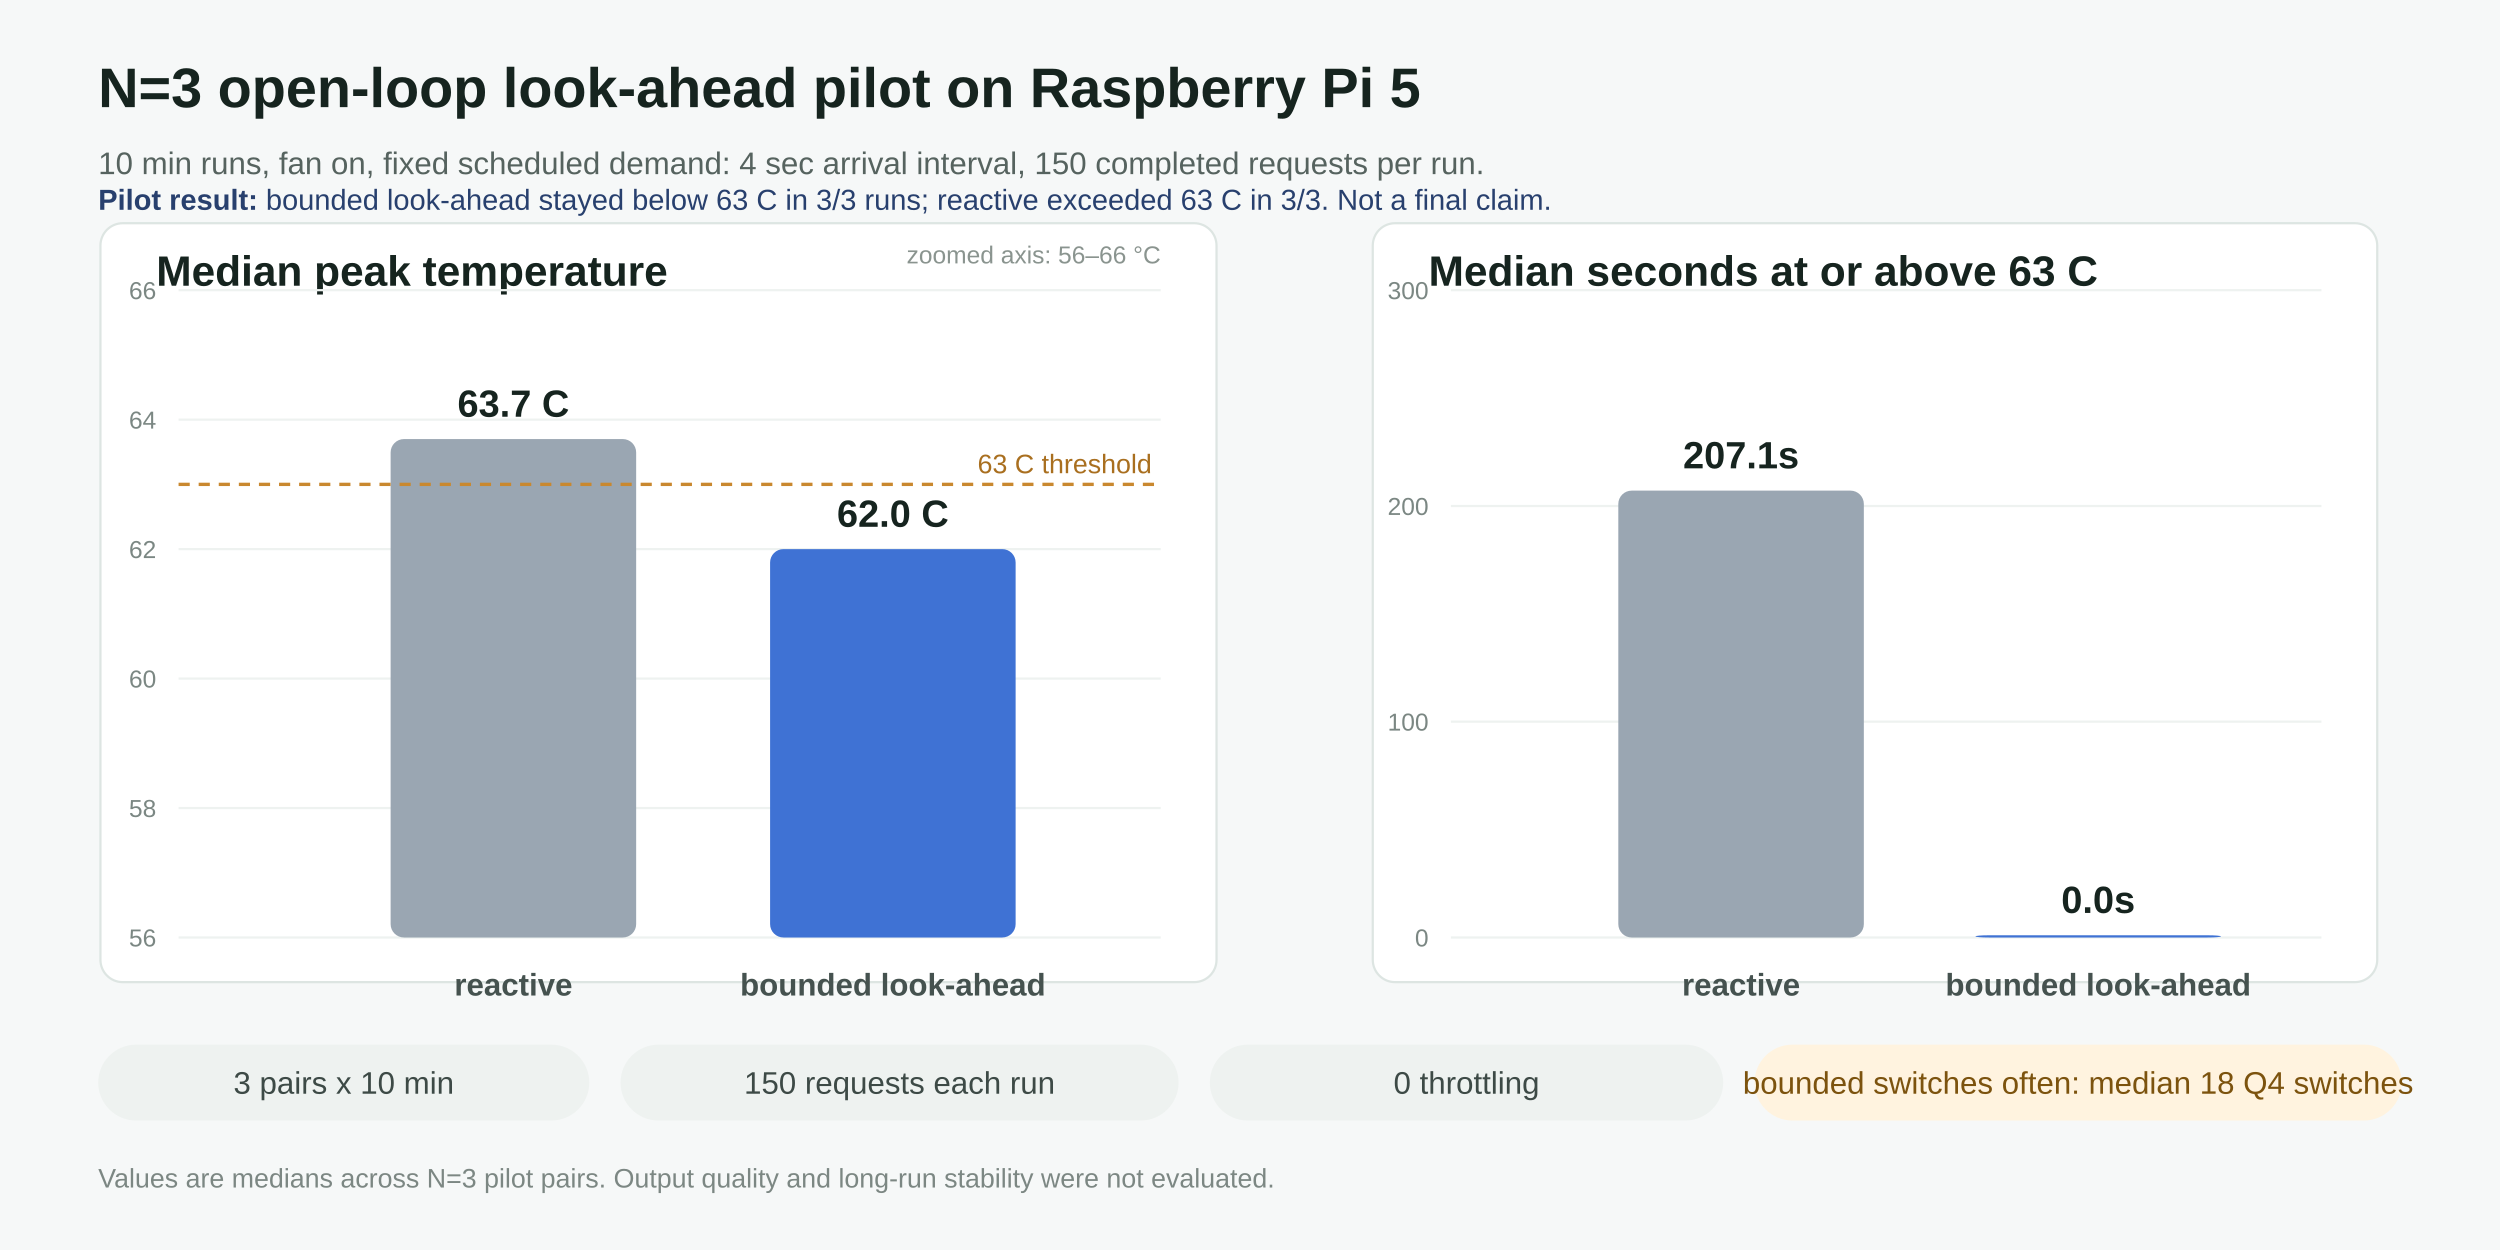
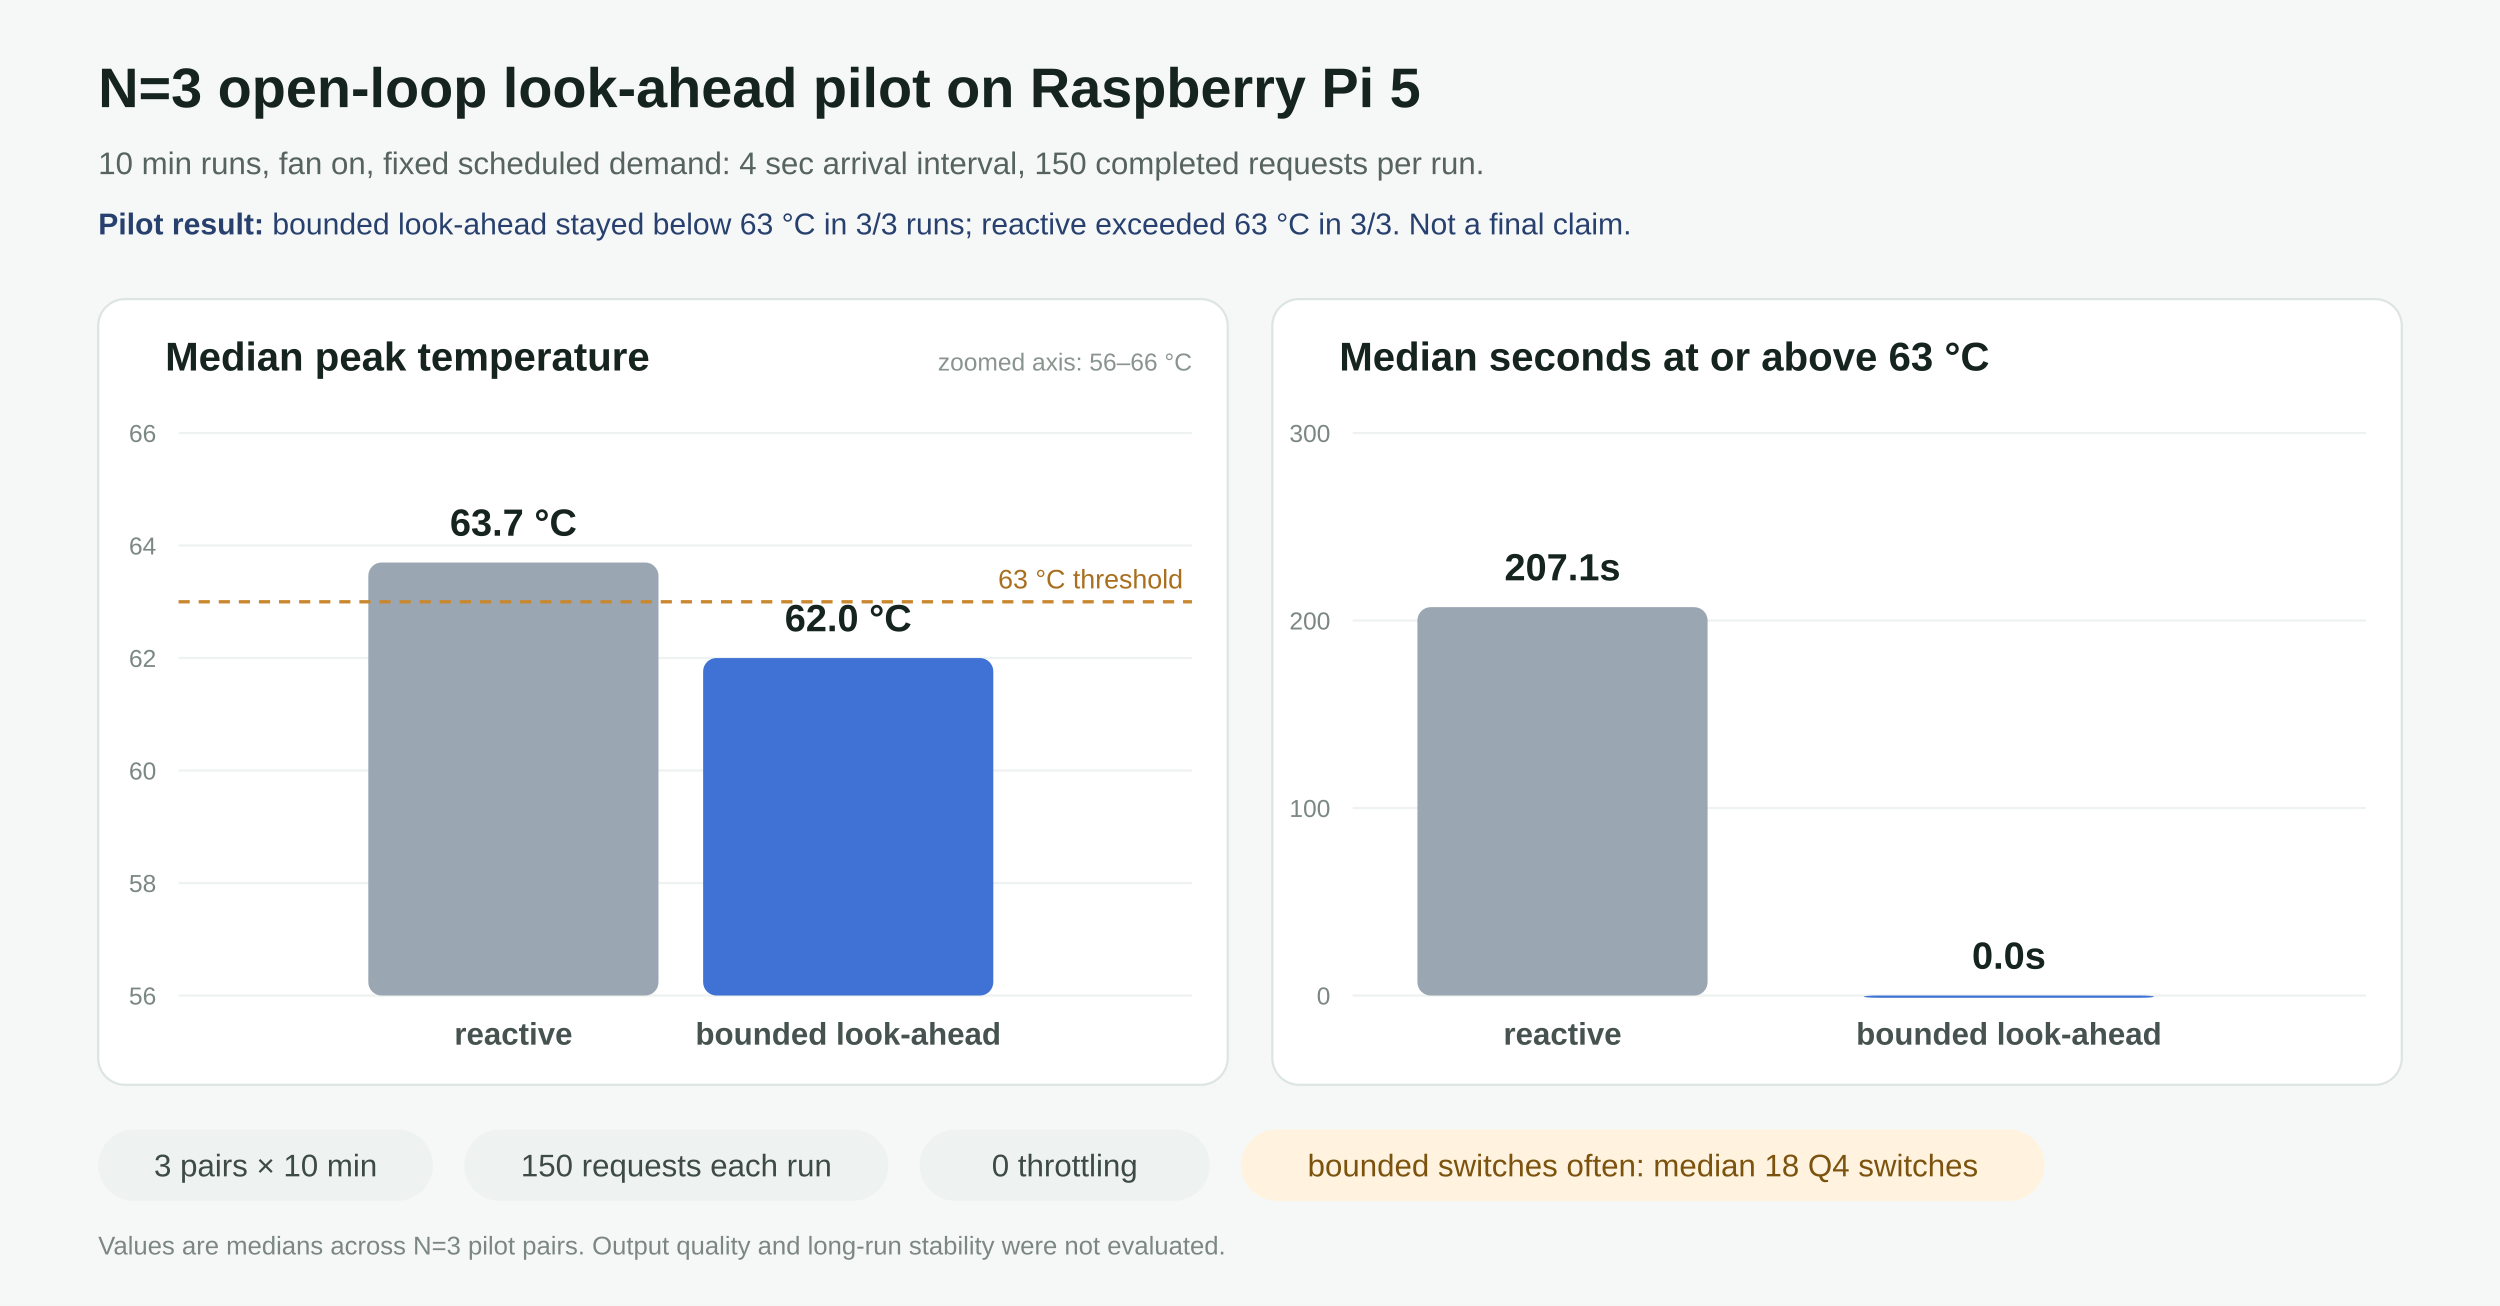
- <svg xmlns="http://www.w3.org/2000/svg" width="1120" height="560" viewBox="0 0 1120 560" font-family="Arial, Helvetica, sans-serif">
-   <rect width="1120" height="560" fill="#f6f8f8" />
+ <svg xmlns="http://www.w3.org/2000/svg" width="1120" height="585" viewBox="0 0 1120 585" font-family="Arial, Helvetica, sans-serif">
+   <rect width="1120" height="585" fill="#f6f8f8" />
  <text x="44" y="48" font-size="25" font-weight="700" fill="#16241f">N=3 open-loop look-ahead pilot on Raspberry Pi 5</text>
  <text x="44" y="78" font-size="14" fill="#56635f">10 min runs, fan on, fixed scheduled demand: 4 sec arrival interval, 150 completed requests per run.</text>
-   <text x="44" y="94" font-size="13" fill="#28406e">
-     <tspan font-weight="700">Pilot result:</tspan> bounded look-ahead stayed below 63 C in 3/3 runs; reactive exceeded 63 C in 3/3. Not a final claim.</text>
-   <rect x="45" y="100" width="500" height="340" rx="10" fill="#ffffff" stroke="#dde5e2" />
-   <rect x="615" y="100" width="450" height="340" rx="10" fill="#ffffff" stroke="#dde5e2" />
-   <text x="70" y="128" font-size="19" font-weight="700" fill="#16241f">Median peak temperature</text>
-   <text x="640" y="128" font-size="19" font-weight="700" fill="#16241f">Median seconds at or above 63 C</text>
-   <line x1="80" y1="420.0" x2="520" y2="420.0" stroke="#eef2f0" />
-   <text x="70" y="424.0" text-anchor="end" font-size="11" fill="#7b8783">56</text>
-   <line x1="80" y1="362.0" x2="520" y2="362.0" stroke="#eef2f0" />
-   <text x="70" y="366.0" text-anchor="end" font-size="11" fill="#7b8783">58</text>
-   <line x1="80" y1="304.0" x2="520" y2="304.0" stroke="#eef2f0" />
-   <text x="70" y="308.0" text-anchor="end" font-size="11" fill="#7b8783">60</text>
-   <line x1="80" y1="246.0" x2="520" y2="246.0" stroke="#eef2f0" />
-   <text x="70" y="250.0" text-anchor="end" font-size="11" fill="#7b8783">62</text>
-   <line x1="80" y1="188.0" x2="520" y2="188.0" stroke="#eef2f0" />
-   <text x="70" y="192.0" text-anchor="end" font-size="11" fill="#7b8783">64</text>
-   <line x1="80" y1="130.0" x2="520" y2="130.0" stroke="#eef2f0" />
-   <text x="70" y="134.0" text-anchor="end" font-size="11" fill="#7b8783">66</text>
-   <text x="520" y="118" text-anchor="end" font-size="11" fill="#8a948f">zoomed axis: 56–66 °C</text>
-   <rect x="175" y="196.7" width="110" height="223.3" rx="6" fill="#9aa6b2" />
-   <text x="230.0" y="186.7" text-anchor="middle" font-size="17" font-weight="700" fill="#16241f">63.7 C</text>
-   <text x="230.0" y="446" text-anchor="middle" font-size="14" font-weight="700" fill="#45524f">reactive</text>
-   <rect x="345" y="246.0" width="110" height="174.0" rx="6" fill="#3f72d4" />
-   <text x="400.0" y="236.0" text-anchor="middle" font-size="17" font-weight="700" fill="#16241f">62.0 C</text>
-   <text x="400.0" y="446" text-anchor="middle" font-size="14" font-weight="700" fill="#45524f">bounded look-ahead</text>
-   <line x1="80" y1="217.0" x2="520" y2="217.0" stroke="#c9882f" stroke-width="1.5" stroke-dasharray="5 4" />
-   <text x="516" y="212.0" text-anchor="end" font-size="12" fill="#a96f1f">63 C threshold</text>
-   <line x1="650" y1="420.0" x2="1040" y2="420.0" stroke="#eef2f0" />
-   <text x="640" y="424.0" text-anchor="end" font-size="11" fill="#7b8783">0</text>
-   <line x1="650" y1="323.3" x2="1040" y2="323.3" stroke="#eef2f0" />
-   <text x="640" y="327.3" text-anchor="end" font-size="11" fill="#7b8783">100</text>
-   <line x1="650" y1="226.7" x2="1040" y2="226.7" stroke="#eef2f0" />
-   <text x="640" y="230.7" text-anchor="end" font-size="11" fill="#7b8783">200</text>
-   <line x1="650" y1="130.0" x2="1040" y2="130.0" stroke="#eef2f0" />
-   <text x="640" y="134.0" text-anchor="end" font-size="11" fill="#7b8783">300</text>
-   <rect x="725" y="219.8" width="110" height="200.2" rx="6" fill="#9aa6b2" />
-   <text x="780.0" y="209.8" text-anchor="middle" font-size="17" font-weight="700" fill="#16241f">207.1s</text>
-   <text x="780.0" y="446" text-anchor="middle" font-size="14" font-weight="700" fill="#45524f">reactive</text>
-   <rect x="885" y="419.0" width="110" height="1.0" rx="6" fill="#3f72d4" />
-   <text x="940.0" y="409.0" text-anchor="middle" font-size="17" font-weight="700" fill="#16241f">0.0s</text>
-   <text x="940.0" y="446" text-anchor="middle" font-size="14" font-weight="700" fill="#45524f">bounded look-ahead</text>
-   <rect x="44" y="468" width="220" height="34" rx="17" fill="#eef2f0" />
-   <text x="154" y="490" text-anchor="middle" font-size="14" fill="#3d4a46">3 pairs x 10 min</text>
-   <rect x="278" y="468" width="250" height="34" rx="17" fill="#eef2f0" />
-   <text x="403" y="490" text-anchor="middle" font-size="14" fill="#3d4a46">150 requests each run</text>
-   <rect x="542" y="468" width="230" height="34" rx="17" fill="#eef2f0" />
-   <text x="657" y="490" text-anchor="middle" font-size="14" fill="#3d4a46">0 throttling</text>
-   <rect x="786" y="468" width="290" height="34" rx="17" fill="#fff3df" />
-   <text x="931" y="490" text-anchor="middle" font-size="14" fill="#7c530e">bounded switches often: median 18 Q4 switches</text>
-   <text x="44" y="532" font-size="12" fill="#7c8783">Values are medians across N=3 pilot pairs. Output quality and long-run stability were not evaluated.</text>
+   <text x="44" y="105" font-size="13.5" fill="#28406e">
+     <tspan font-weight="700">Pilot result:</tspan> bounded look-ahead stayed below 63 °C in 3/3 runs; reactive exceeded 63 °C in 3/3. Not a final claim.</text>
+   <rect x="44" y="134" width="506" height="352" rx="12" fill="#ffffff" stroke="#dde5e2" />
+   <rect x="570" y="134" width="506" height="352" rx="12" fill="#ffffff" stroke="#dde5e2" />
+   <text x="74" y="166" font-size="18" font-weight="700" fill="#16241f">Median peak temperature</text>
+   <text x="534" y="166" text-anchor="end" font-size="11" fill="#8a948f">zoomed axis: 56–66 °C</text>
+   <text x="600" y="166" font-size="18" font-weight="700" fill="#16241f">Median seconds at or above 63 °C</text>
+   <line x1="80" y1="446.0" x2="534" y2="446.0" stroke="#eef2f0" />
+   <text x="70" y="450.0" text-anchor="end" font-size="11" fill="#7b8783">56</text>
+   <line x1="80" y1="395.6" x2="534" y2="395.6" stroke="#eef2f0" />
+   <text x="70" y="399.6" text-anchor="end" font-size="11" fill="#7b8783">58</text>
+   <line x1="80" y1="345.2" x2="534" y2="345.2" stroke="#eef2f0" />
+   <text x="70" y="349.2" text-anchor="end" font-size="11" fill="#7b8783">60</text>
+   <line x1="80" y1="294.8" x2="534" y2="294.8" stroke="#eef2f0" />
+   <text x="70" y="298.8" text-anchor="end" font-size="11" fill="#7b8783">62</text>
+   <line x1="80" y1="244.4" x2="534" y2="244.4" stroke="#eef2f0" />
+   <text x="70" y="248.4" text-anchor="end" font-size="11" fill="#7b8783">64</text>
+   <line x1="80" y1="194.0" x2="534" y2="194.0" stroke="#eef2f0" />
+   <text x="70" y="198.0" text-anchor="end" font-size="11" fill="#7b8783">66</text>
+   <rect x="165" y="252.0" width="130" height="194.0" rx="6" fill="#9aa6b2" />
+   <text x="230" y="240.0" text-anchor="middle" font-size="17" font-weight="700" fill="#16241f">63.7 °C</text>
+   <rect x="315" y="294.8" width="130" height="151.2" rx="6" fill="#3f72d4" />
+   <text x="380" y="282.8" text-anchor="middle" font-size="17" font-weight="700" fill="#16241f">62.0 °C</text>
+   <text x="230" y="468" text-anchor="middle" font-size="14" font-weight="700" fill="#45524f">reactive</text>
+   <text x="380" y="468" text-anchor="middle" font-size="14" font-weight="700" fill="#45524f">bounded look-ahead</text>
+   <line x1="80" y1="269.6" x2="534" y2="269.6" stroke="#c9882f" stroke-width="1.5" stroke-dasharray="5 4" />
+   <text x="530" y="263.6" text-anchor="end" font-size="12" fill="#a96f1f">63 °C threshold</text>
+   <line x1="606" y1="446.0" x2="1060" y2="446.0" stroke="#eef2f0" />
+   <text x="596" y="450.0" text-anchor="end" font-size="11" fill="#7b8783">0</text>
+   <line x1="606" y1="362.0" x2="1060" y2="362.0" stroke="#eef2f0" />
+   <text x="596" y="366.0" text-anchor="end" font-size="11" fill="#7b8783">100</text>
+   <line x1="606" y1="278.0" x2="1060" y2="278.0" stroke="#eef2f0" />
+   <text x="596" y="282.0" text-anchor="end" font-size="11" fill="#7b8783">200</text>
+   <line x1="606" y1="194.0" x2="1060" y2="194.0" stroke="#eef2f0" />
+   <text x="596" y="198.0" text-anchor="end" font-size="11" fill="#7b8783">300</text>
+   <rect x="635" y="272.0" width="130" height="174.0" rx="6" fill="#9aa6b2" />
+   <text x="700" y="260.0" text-anchor="middle" font-size="17" font-weight="700" fill="#16241f">207.1s</text>
+   <rect x="835" y="446.0" width="130" height="1.0" rx="6" fill="#3f72d4" />
+   <text x="900" y="434.0" text-anchor="middle" font-size="17" font-weight="700" fill="#16241f">0.0s</text>
+   <text x="700" y="468" text-anchor="middle" font-size="14" font-weight="700" fill="#45524f">reactive</text>
+   <text x="900" y="468" text-anchor="middle" font-size="14" font-weight="700" fill="#45524f">bounded look-ahead</text>
+   <rect x="44" y="506" width="150" height="32" rx="16" fill="#eef2f0" />
+   <text x="119" y="527" text-anchor="middle" font-size="14" fill="#3d4a46">3 pairs × 10 min</text>
+   <rect x="208" y="506" width="190" height="32" rx="16" fill="#eef2f0" />
+   <text x="303" y="527" text-anchor="middle" font-size="14" fill="#3d4a46">150 requests each run</text>
+   <rect x="412" y="506" width="130" height="32" rx="16" fill="#eef2f0" />
+   <text x="477" y="527" text-anchor="middle" font-size="14" fill="#3d4a46">0 throttling</text>
+   <rect x="556" y="506" width="360" height="32" rx="16" fill="#fff3df" />
+   <text x="736" y="527" text-anchor="middle" font-size="14" fill="#7c530e">bounded switches often: median 18 Q4 switches</text>
+   <text x="44" y="562" font-size="11.5" fill="#7c8783">Values are medians across N=3 pilot pairs. Output quality and long-run stability were not evaluated.</text>
</svg>
